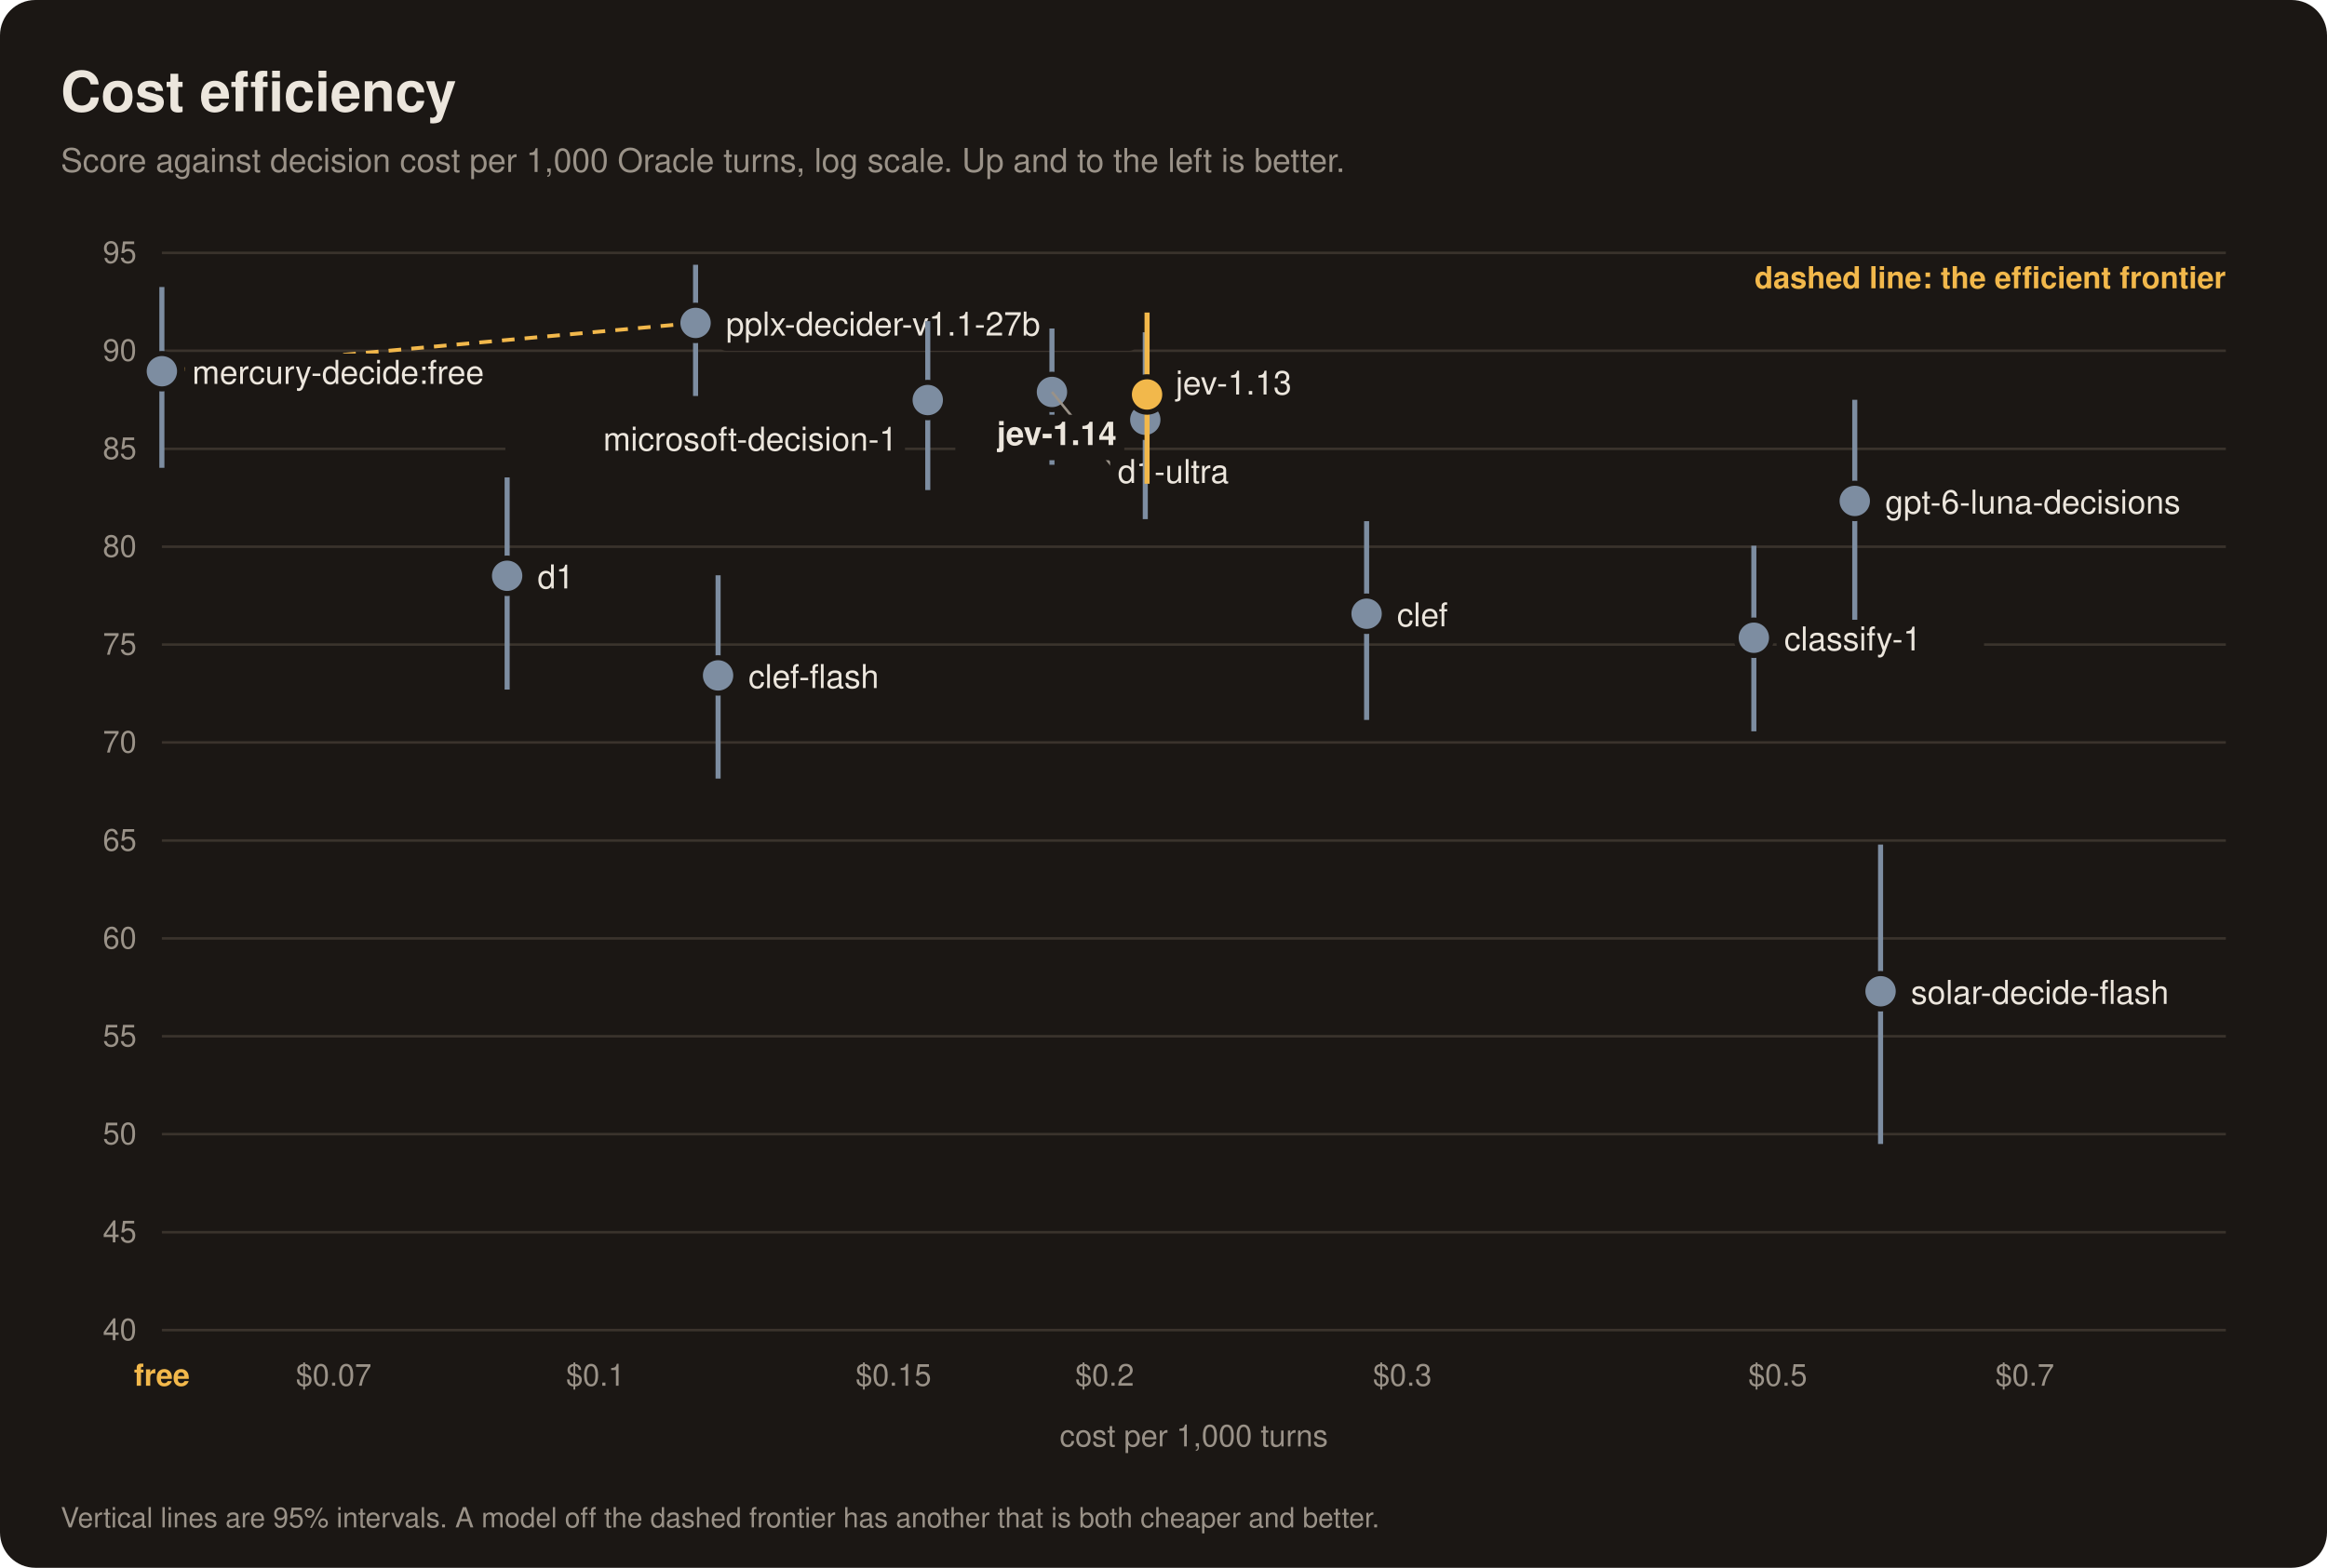
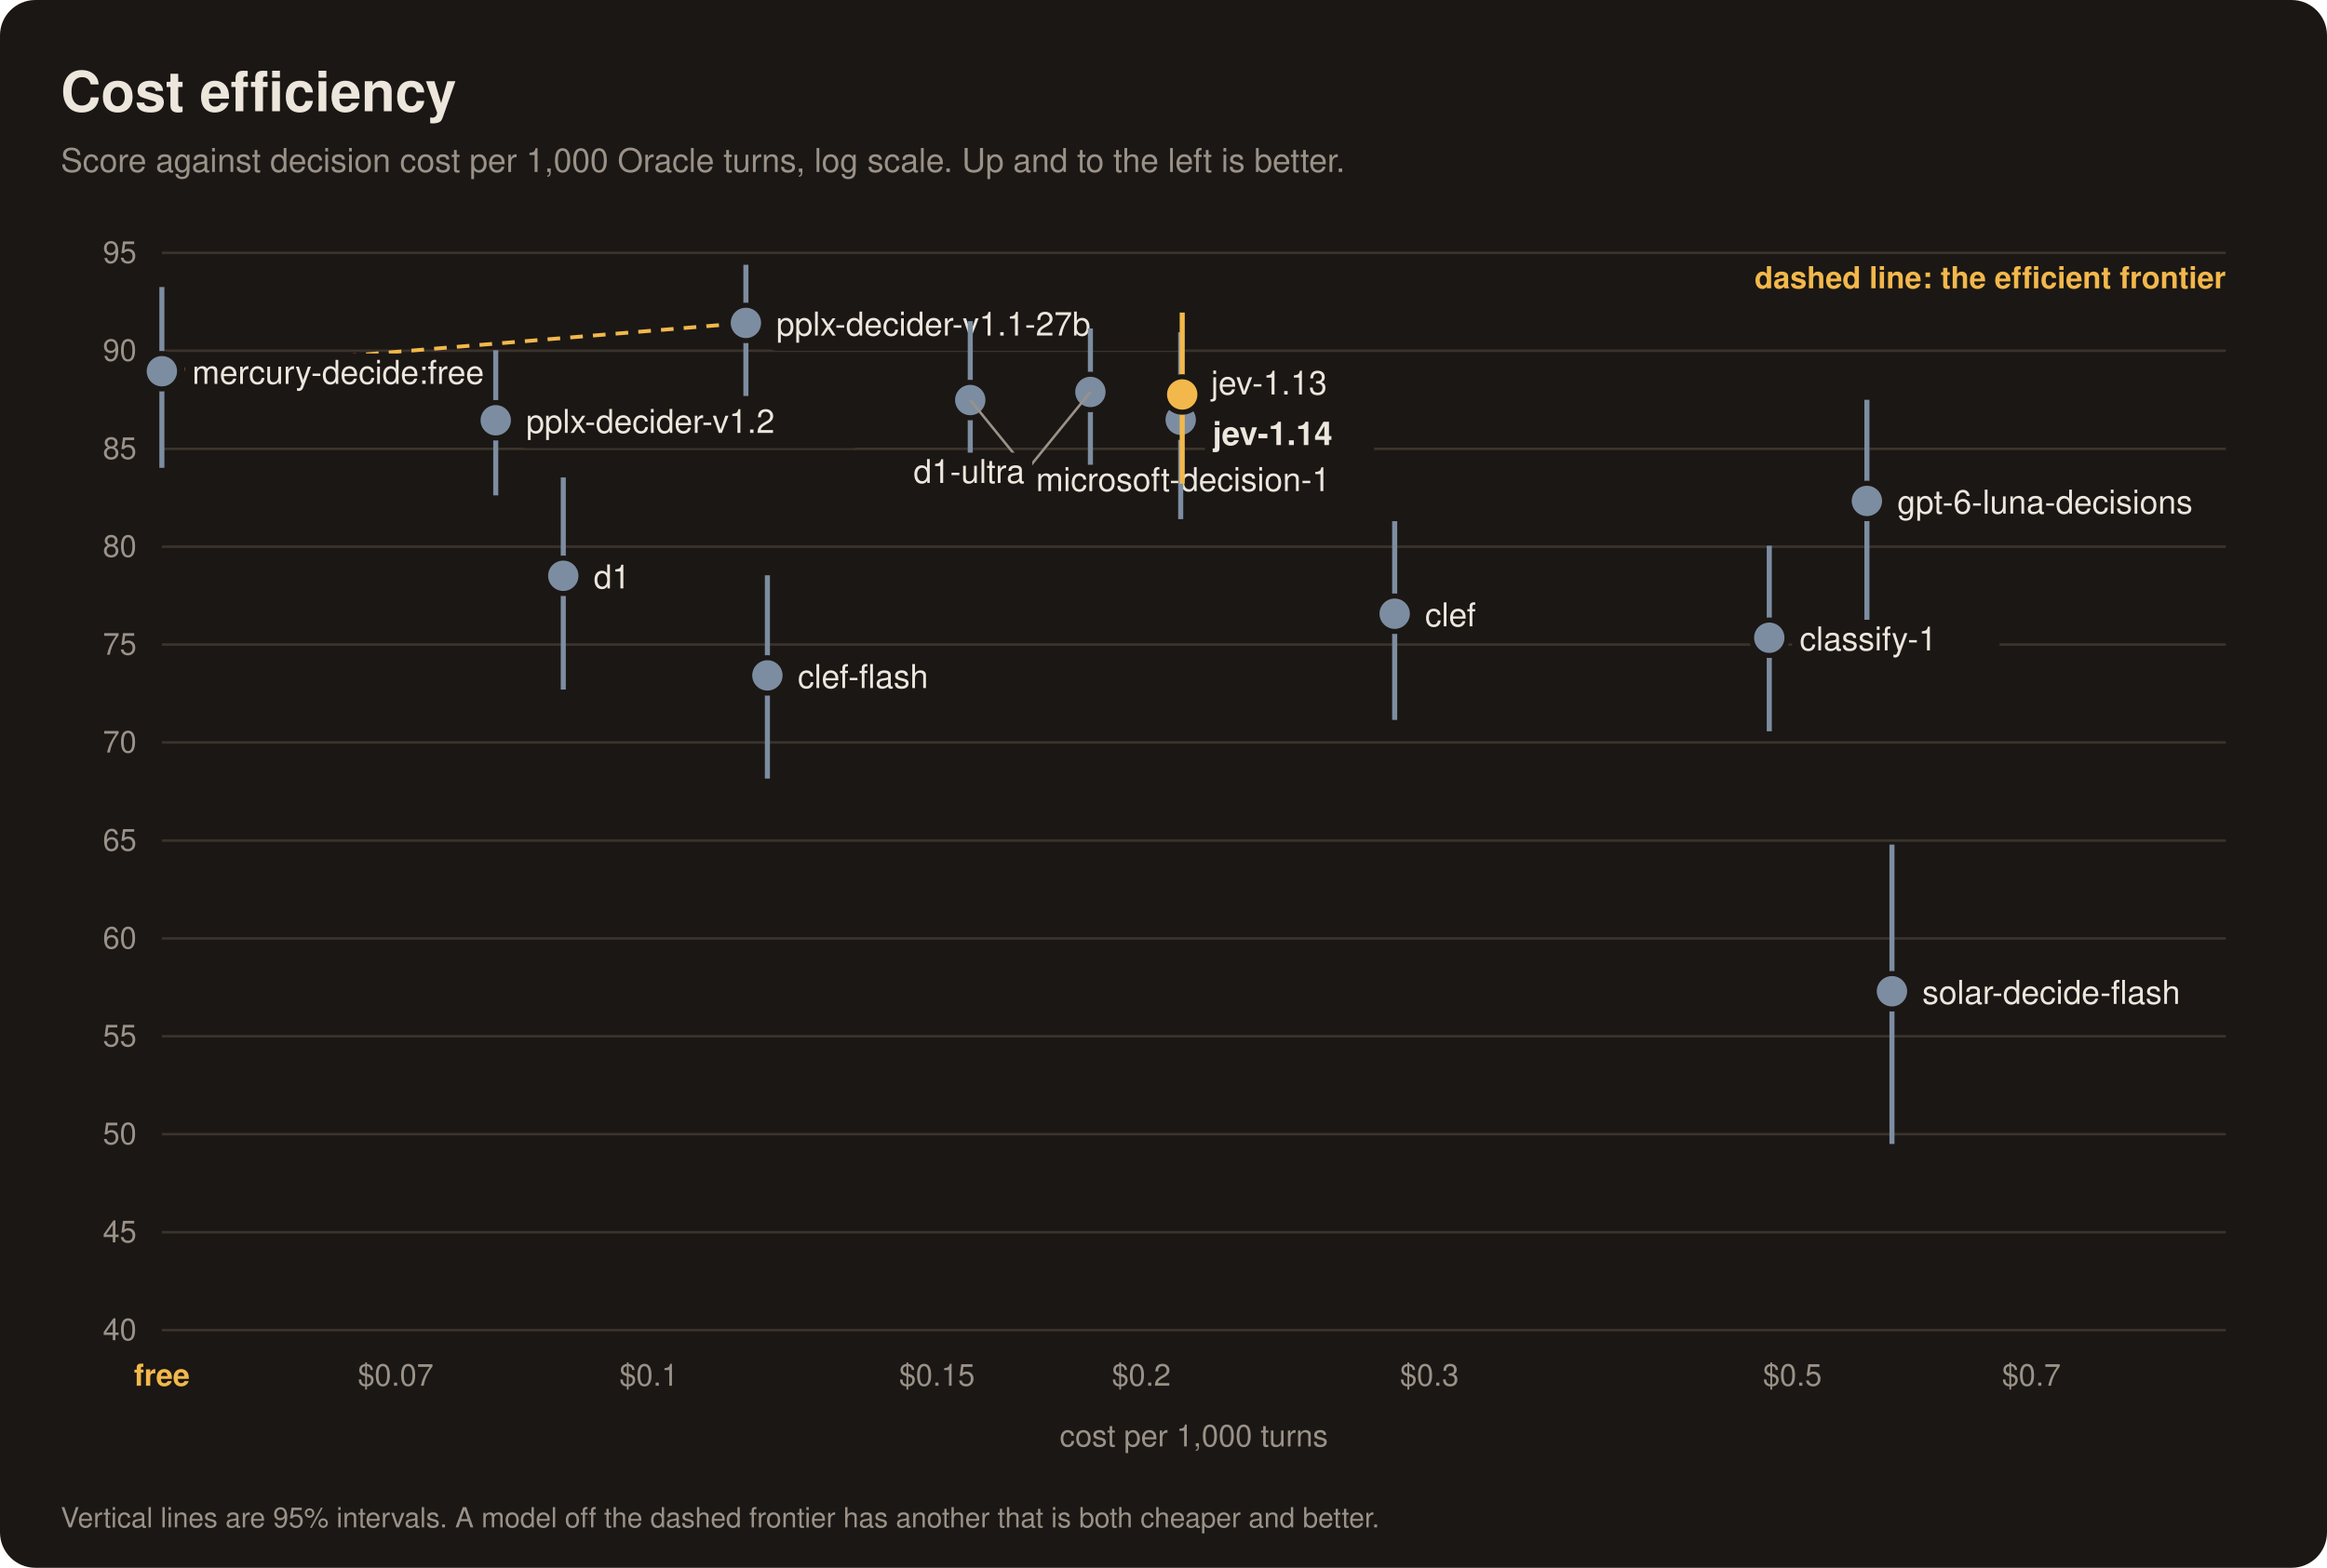
<svg xmlns="http://www.w3.org/2000/svg" viewBox="0 0 920 620" width="920" role="img" aria-label="Cost efficiency" font-family="-apple-system,BlinkMacSystemFont,'Segoe UI',Helvetica,Arial,sans-serif">
  <rect width="920" height="620" rx="14" fill="#1b1714" />
  <text x="24.0" y="44.0" font-size="22" font-weight="700" fill="#ece6dd" text-anchor="start">Cost efficiency</text>
  <text x="24.0" y="68.0" font-size="13" font-weight="400" fill="#9a9288" text-anchor="start">Score against decision cost per 1,000 Oracle turns, log scale. Up and to the left is better.</text>
  <line x1="64.0" y1="526.0" x2="880.0" y2="526.0" stroke="#3a332c" stroke-width="1.0" />
  <text x="54.0" y="530.0" font-size="12" font-weight="400" fill="#9a9288" text-anchor="end">40</text>
  <line x1="64.0" y1="487.3" x2="880.0" y2="487.3" stroke="#3a332c" stroke-width="1.0" />
  <text x="54.0" y="491.3" font-size="12" font-weight="400" fill="#9a9288" text-anchor="end">45</text>
  <line x1="64.0" y1="448.5" x2="880.0" y2="448.5" stroke="#3a332c" stroke-width="1.0" />
  <text x="54.0" y="452.5" font-size="12" font-weight="400" fill="#9a9288" text-anchor="end">50</text>
  <line x1="64.0" y1="409.8" x2="880.0" y2="409.8" stroke="#3a332c" stroke-width="1.0" />
  <text x="54.0" y="413.8" font-size="12" font-weight="400" fill="#9a9288" text-anchor="end">55</text>
  <line x1="64.0" y1="371.1" x2="880.0" y2="371.1" stroke="#3a332c" stroke-width="1.0" />
  <text x="54.0" y="375.1" font-size="12" font-weight="400" fill="#9a9288" text-anchor="end">60</text>
  <line x1="64.0" y1="332.4" x2="880.0" y2="332.4" stroke="#3a332c" stroke-width="1.0" />
  <text x="54.0" y="336.4" font-size="12" font-weight="400" fill="#9a9288" text-anchor="end">65</text>
  <line x1="64.0" y1="293.6" x2="880.0" y2="293.6" stroke="#3a332c" stroke-width="1.0" />
  <text x="54.0" y="297.6" font-size="12" font-weight="400" fill="#9a9288" text-anchor="end">70</text>
  <line x1="64.0" y1="254.9" x2="880.0" y2="254.9" stroke="#3a332c" stroke-width="1.0" />
  <text x="54.0" y="258.9" font-size="12" font-weight="400" fill="#9a9288" text-anchor="end">75</text>
  <line x1="64.0" y1="216.2" x2="880.0" y2="216.2" stroke="#3a332c" stroke-width="1.0" />
  <text x="54.0" y="220.2" font-size="12" font-weight="400" fill="#9a9288" text-anchor="end">80</text>
  <line x1="64.0" y1="177.5" x2="880.0" y2="177.5" stroke="#3a332c" stroke-width="1.0" />
  <text x="54.0" y="181.5" font-size="12" font-weight="400" fill="#9a9288" text-anchor="end">85</text>
  <line x1="64.0" y1="138.7" x2="880.0" y2="138.7" stroke="#3a332c" stroke-width="1.0" />
  <text x="54.0" y="142.7" font-size="12" font-weight="400" fill="#9a9288" text-anchor="end">90</text>
  <line x1="64.0" y1="100.0" x2="880.0" y2="100.0" stroke="#3a332c" stroke-width="1.0" />
  <text x="54.0" y="104.0" font-size="12" font-weight="400" fill="#9a9288" text-anchor="end">95</text>
-   <text x="131.9" y="548.0" font-size="12" font-weight="400" fill="#9a9288" text-anchor="middle">$0.07</text>
-   <text x="235.4" y="548.0" font-size="12" font-weight="400" fill="#9a9288" text-anchor="middle">$0.1</text>
-   <text x="353.2" y="548.0" font-size="12" font-weight="400" fill="#9a9288" text-anchor="middle">$0.15</text>
-   <text x="436.7" y="548.0" font-size="12" font-weight="400" fill="#9a9288" text-anchor="middle">$0.2</text>
-   <text x="554.4" y="548.0" font-size="12" font-weight="400" fill="#9a9288" text-anchor="middle">$0.3</text>
-   <text x="702.8" y="548.0" font-size="12" font-weight="400" fill="#9a9288" text-anchor="middle">$0.5</text>
-   <text x="800.5" y="548.0" font-size="12" font-weight="400" fill="#9a9288" text-anchor="middle">$0.7</text>
+   <text x="156.4" y="548.0" font-size="12" font-weight="400" fill="#9a9288" text-anchor="middle">$0.07</text>
+   <text x="256.5" y="548.0" font-size="12" font-weight="400" fill="#9a9288" text-anchor="middle">$0.1</text>
+   <text x="370.4" y="548.0" font-size="12" font-weight="400" fill="#9a9288" text-anchor="middle">$0.15</text>
+   <text x="451.2" y="548.0" font-size="12" font-weight="400" fill="#9a9288" text-anchor="middle">$0.2</text>
+   <text x="565.1" y="548.0" font-size="12" font-weight="400" fill="#9a9288" text-anchor="middle">$0.3</text>
+   <text x="708.6" y="548.0" font-size="12" font-weight="400" fill="#9a9288" text-anchor="middle">$0.5</text>
+   <text x="803.1" y="548.0" font-size="12" font-weight="400" fill="#9a9288" text-anchor="middle">$0.7</text>
  <text x="472.0" y="572.0" font-size="12" font-weight="400" fill="#9a9288" text-anchor="middle">cost per 1,000 turns</text>
  <text x="64.0" y="548.0" font-size="12" font-weight="600" fill="#f2b84b" text-anchor="middle">free</text>
-   <polyline points="64.0,146.8 275.0,127.7" fill="none" stroke="#f2b84b" stroke-width="1.5" stroke-dasharray="5 4" />
+   <polyline points="64.0,146.8 294.9,127.7" fill="none" stroke="#f2b84b" stroke-width="1.5" stroke-dasharray="5 4" />
  <text x="880.0" y="114.0" font-size="12" font-weight="600" fill="#f2b84b" text-anchor="end">dashed line: the efficient frontier</text>
  <line x1="64.0" y1="185.0" x2="64.0" y2="113.5" stroke="#7d8da1" stroke-width="2.0" />
  <circle cx="64.0" cy="146.8" r="7" fill="#7d8da1" stroke="#1b1714" stroke-width="2" />
  <rect x="73.0" y="139.8" width="150.4" height="18.0" rx="3.0" fill="#1b1714" />
  <text x="76.0" y="151.8" font-size="13" font-weight="500" fill="#ece6dd" text-anchor="start">mercury-decide:free</text>
-   <line x1="200.5" y1="272.7" x2="200.5" y2="188.8" stroke="#7d8da1" stroke-width="2.0" />
-   <circle cx="200.5" cy="227.7" r="7" fill="#7d8da1" stroke="#1b1714" stroke-width="2" />
-   <rect x="209.5" y="220.7" width="21.2" height="18.0" rx="3.0" fill="#1b1714" />
-   <text x="212.5" y="232.7" font-size="13" font-weight="500" fill="#ece6dd" text-anchor="start">d1</text>
-   <line x1="275.0" y1="156.6" x2="275.0" y2="104.7" stroke="#7d8da1" stroke-width="2.0" />
-   <circle cx="275.0" cy="127.7" r="7" fill="#7d8da1" stroke="#1b1714" stroke-width="2" />
-   <rect x="284.0" y="120.7" width="165.6" height="18.0" rx="3.0" fill="#1b1714" />
-   <text x="287.0" y="132.7" font-size="13" font-weight="500" fill="#ece6dd" text-anchor="start">pplx-decider-v1.1-27b</text>
-   <line x1="283.9" y1="307.9" x2="283.9" y2="227.5" stroke="#7d8da1" stroke-width="2.0" />
-   <circle cx="283.9" cy="267.1" r="7" fill="#7d8da1" stroke="#1b1714" stroke-width="2" />
-   <rect x="292.9" y="260.1" width="82.0" height="18.0" rx="3.0" fill="#1b1714" />
-   <text x="295.9" y="272.1" font-size="13" font-weight="500" fill="#ece6dd" text-anchor="start">clef-flash</text>
-   <line x1="366.8" y1="193.8" x2="366.8" y2="127.0" stroke="#7d8da1" stroke-width="2.0" />
-   <circle cx="366.8" cy="158.2" r="7" fill="#7d8da1" stroke="#1b1714" stroke-width="2" />
-   <rect x="199.8" y="166.2" width="158.0" height="18.0" rx="3.0" fill="#1b1714" />
-   <text x="354.8" y="178.2" font-size="13" font-weight="500" fill="#ece6dd" text-anchor="end">microsoft-decision-1</text>
-   <line x1="415.9" y1="183.8" x2="415.9" y2="129.9" stroke="#7d8da1" stroke-width="2.0" />
-   <circle cx="415.9" cy="155.0" r="7" fill="#7d8da1" stroke="#1b1714" stroke-width="2" />
-   <line x1="415.9" y1="155.0" x2="441.9" y2="187.0" stroke="#9a9288" stroke-width="1.0" />
-   <rect x="438.9" y="179.0" width="66.8" height="18.0" rx="3.0" fill="#1b1714" />
-   <text x="441.9" y="191.0" font-size="13" font-weight="500" fill="#ece6dd" text-anchor="start">d1-ultra</text>
-   <line x1="452.8" y1="205.3" x2="452.8" y2="131.4" stroke="#7d8da1" stroke-width="2.0" />
-   <circle cx="452.8" cy="166.0" r="7" fill="#7d8da1" stroke="#1b1714" stroke-width="2" />
-   <rect x="461.8" y="144.0" width="66.8" height="18.0" rx="3.0" fill="#1b1714" />
-   <text x="464.8" y="156.0" font-size="13" font-weight="500" fill="#ece6dd" text-anchor="start">jev-1.13</text>
-   <line x1="453.5" y1="191.3" x2="453.5" y2="123.6" stroke="#f2b84b" stroke-width="2.0" />
-   <circle cx="453.5" cy="156.0" r="7" fill="#f2b84b" stroke="#1b1714" stroke-width="2" />
-   <rect x="377.7" y="164.0" width="66.8" height="18.0" rx="3.0" fill="#1b1714" />
-   <text x="441.5" y="176.0" font-size="13" font-weight="700" fill="#ece6dd" text-anchor="end">jev-1.14</text>
-   <line x1="540.3" y1="284.7" x2="540.3" y2="206.1" stroke="#7d8da1" stroke-width="2.0" />
-   <circle cx="540.3" cy="242.7" r="7" fill="#7d8da1" stroke="#1b1714" stroke-width="2" />
-   <rect x="549.3" y="235.7" width="36.4" height="18.0" rx="3.0" fill="#1b1714" />
-   <text x="552.3" y="247.7" font-size="13" font-weight="500" fill="#ece6dd" text-anchor="start">clef</text>
-   <line x1="693.4" y1="289.2" x2="693.4" y2="215.8" stroke="#7d8da1" stroke-width="2.0" />
-   <circle cx="693.4" cy="252.2" r="7" fill="#7d8da1" stroke="#1b1714" stroke-width="2" />
-   <rect x="702.4" y="245.2" width="82.0" height="18.0" rx="3.0" fill="#1b1714" />
-   <text x="705.4" y="257.2" font-size="13" font-weight="500" fill="#ece6dd" text-anchor="start">classify-1</text>
-   <line x1="733.3" y1="245.1" x2="733.3" y2="158.1" stroke="#7d8da1" stroke-width="2.0" />
-   <circle cx="733.3" cy="198.1" r="7" fill="#7d8da1" stroke="#1b1714" stroke-width="2" />
-   <rect x="742.3" y="191.1" width="158.0" height="18.0" rx="3.0" fill="#1b1714" />
-   <text x="745.3" y="203.1" font-size="13" font-weight="500" fill="#ece6dd" text-anchor="start">gpt-6-luna-decisions</text>
-   <line x1="743.5" y1="452.4" x2="743.5" y2="334.0" stroke="#7d8da1" stroke-width="2.0" />
-   <circle cx="743.5" cy="392.0" r="7" fill="#7d8da1" stroke="#1b1714" stroke-width="2" />
-   <rect x="752.5" y="385.0" width="142.8" height="18.0" rx="3.0" fill="#1b1714" />
-   <text x="755.5" y="397.0" font-size="13" font-weight="500" fill="#ece6dd" text-anchor="start">solar-decide-flash</text>
+   <line x1="196.0" y1="195.9" x2="196.0" y2="138.5" stroke="#7d8da1" stroke-width="2.0" />
+   <circle cx="196.0" cy="166.2" r="7" fill="#7d8da1" stroke="#1b1714" stroke-width="2" />
+   <rect x="205.0" y="159.2" width="135.2" height="18.0" rx="3.0" fill="#1b1714" />
+   <text x="208.0" y="171.2" font-size="13" font-weight="500" fill="#ece6dd" text-anchor="start">pplx-decider-v1.2</text>
+   <line x1="222.7" y1="272.7" x2="222.7" y2="188.8" stroke="#7d8da1" stroke-width="2.0" />
+   <circle cx="222.7" cy="227.7" r="7" fill="#7d8da1" stroke="#1b1714" stroke-width="2" />
+   <rect x="231.7" y="220.7" width="21.2" height="18.0" rx="3.0" fill="#1b1714" />
+   <text x="234.7" y="232.7" font-size="13" font-weight="500" fill="#ece6dd" text-anchor="start">d1</text>
+   <line x1="294.9" y1="156.6" x2="294.9" y2="104.7" stroke="#7d8da1" stroke-width="2.0" />
+   <circle cx="294.9" cy="127.7" r="7" fill="#7d8da1" stroke="#1b1714" stroke-width="2" />
+   <rect x="303.9" y="120.7" width="165.6" height="18.0" rx="3.0" fill="#1b1714" />
+   <text x="306.9" y="132.7" font-size="13" font-weight="500" fill="#ece6dd" text-anchor="start">pplx-decider-v1.1-27b</text>
+   <line x1="303.4" y1="307.9" x2="303.4" y2="227.5" stroke="#7d8da1" stroke-width="2.0" />
+   <circle cx="303.4" cy="267.1" r="7" fill="#7d8da1" stroke="#1b1714" stroke-width="2" />
+   <rect x="312.4" y="260.1" width="82.0" height="18.0" rx="3.0" fill="#1b1714" />
+   <text x="315.4" y="272.1" font-size="13" font-weight="500" fill="#ece6dd" text-anchor="start">clef-flash</text>
+   <line x1="383.6" y1="193.8" x2="383.6" y2="127.0" stroke="#7d8da1" stroke-width="2.0" />
+   <circle cx="383.6" cy="158.2" r="7" fill="#7d8da1" stroke="#1b1714" stroke-width="2" />
+   <line x1="383.6" y1="158.2" x2="409.6" y2="190.2" stroke="#9a9288" stroke-width="1.0" />
+   <rect x="406.6" y="182.2" width="158.0" height="18.0" rx="3.0" fill="#1b1714" />
+   <text x="409.6" y="194.2" font-size="13" font-weight="500" fill="#ece6dd" text-anchor="start">microsoft-decision-1</text>
+   <line x1="431.1" y1="183.8" x2="431.1" y2="129.9" stroke="#7d8da1" stroke-width="2.0" />
+   <circle cx="431.1" cy="155.0" r="7" fill="#7d8da1" stroke="#1b1714" stroke-width="2" />
+   <line x1="431.1" y1="155.0" x2="405.1" y2="187.0" stroke="#9a9288" stroke-width="1.0" />
+   <rect x="341.3" y="179.0" width="66.8" height="18.0" rx="3.0" fill="#1b1714" />
+   <text x="405.1" y="191.0" font-size="13" font-weight="500" fill="#ece6dd" text-anchor="end">d1-ultra</text>
+   <line x1="466.8" y1="205.3" x2="466.8" y2="131.4" stroke="#7d8da1" stroke-width="2.0" />
+   <circle cx="466.8" cy="166.0" r="7" fill="#7d8da1" stroke="#1b1714" stroke-width="2" />
+   <rect x="475.8" y="144.0" width="66.8" height="18.0" rx="3.0" fill="#1b1714" />
+   <text x="478.8" y="156.0" font-size="13" font-weight="500" fill="#ece6dd" text-anchor="start">jev-1.13</text>
+   <line x1="467.4" y1="191.3" x2="467.4" y2="123.6" stroke="#f2b84b" stroke-width="2.0" />
+   <circle cx="467.4" cy="156.0" r="7" fill="#f2b84b" stroke="#1b1714" stroke-width="2" />
+   <rect x="476.4" y="164.0" width="66.8" height="18.0" rx="3.0" fill="#1b1714" />
+   <text x="479.4" y="176.0" font-size="13" font-weight="700" fill="#ece6dd" text-anchor="start">jev-1.14</text>
+   <line x1="551.4" y1="284.7" x2="551.4" y2="206.1" stroke="#7d8da1" stroke-width="2.0" />
+   <circle cx="551.4" cy="242.7" r="7" fill="#7d8da1" stroke="#1b1714" stroke-width="2" />
+   <rect x="560.4" y="235.7" width="36.4" height="18.0" rx="3.0" fill="#1b1714" />
+   <text x="563.4" y="247.7" font-size="13" font-weight="500" fill="#ece6dd" text-anchor="start">clef</text>
+   <line x1="699.5" y1="289.2" x2="699.5" y2="215.8" stroke="#7d8da1" stroke-width="2.0" />
+   <circle cx="699.5" cy="252.2" r="7" fill="#7d8da1" stroke="#1b1714" stroke-width="2" />
+   <rect x="708.5" y="245.2" width="82.0" height="18.0" rx="3.0" fill="#1b1714" />
+   <text x="711.5" y="257.2" font-size="13" font-weight="500" fill="#ece6dd" text-anchor="start">classify-1</text>
+   <line x1="738.1" y1="245.1" x2="738.1" y2="158.1" stroke="#7d8da1" stroke-width="2.0" />
+   <circle cx="738.1" cy="198.1" r="7" fill="#7d8da1" stroke="#1b1714" stroke-width="2" />
+   <rect x="747.1" y="191.1" width="158.0" height="18.0" rx="3.0" fill="#1b1714" />
+   <text x="750.1" y="203.1" font-size="13" font-weight="500" fill="#ece6dd" text-anchor="start">gpt-6-luna-decisions</text>
+   <line x1="748.0" y1="452.4" x2="748.0" y2="334.0" stroke="#7d8da1" stroke-width="2.0" />
+   <circle cx="748.0" cy="392.0" r="7" fill="#7d8da1" stroke="#1b1714" stroke-width="2" />
+   <rect x="757.0" y="385.0" width="142.8" height="18.0" rx="3.0" fill="#1b1714" />
+   <text x="760.0" y="397.0" font-size="13" font-weight="500" fill="#ece6dd" text-anchor="start">solar-decide-flash</text>
  <text x="24.0" y="604.0" font-size="11" font-weight="400" fill="#9a9288" text-anchor="start">Vertical lines are 95% intervals. A model off the dashed frontier has another that is both cheaper and better.</text>
</svg>
